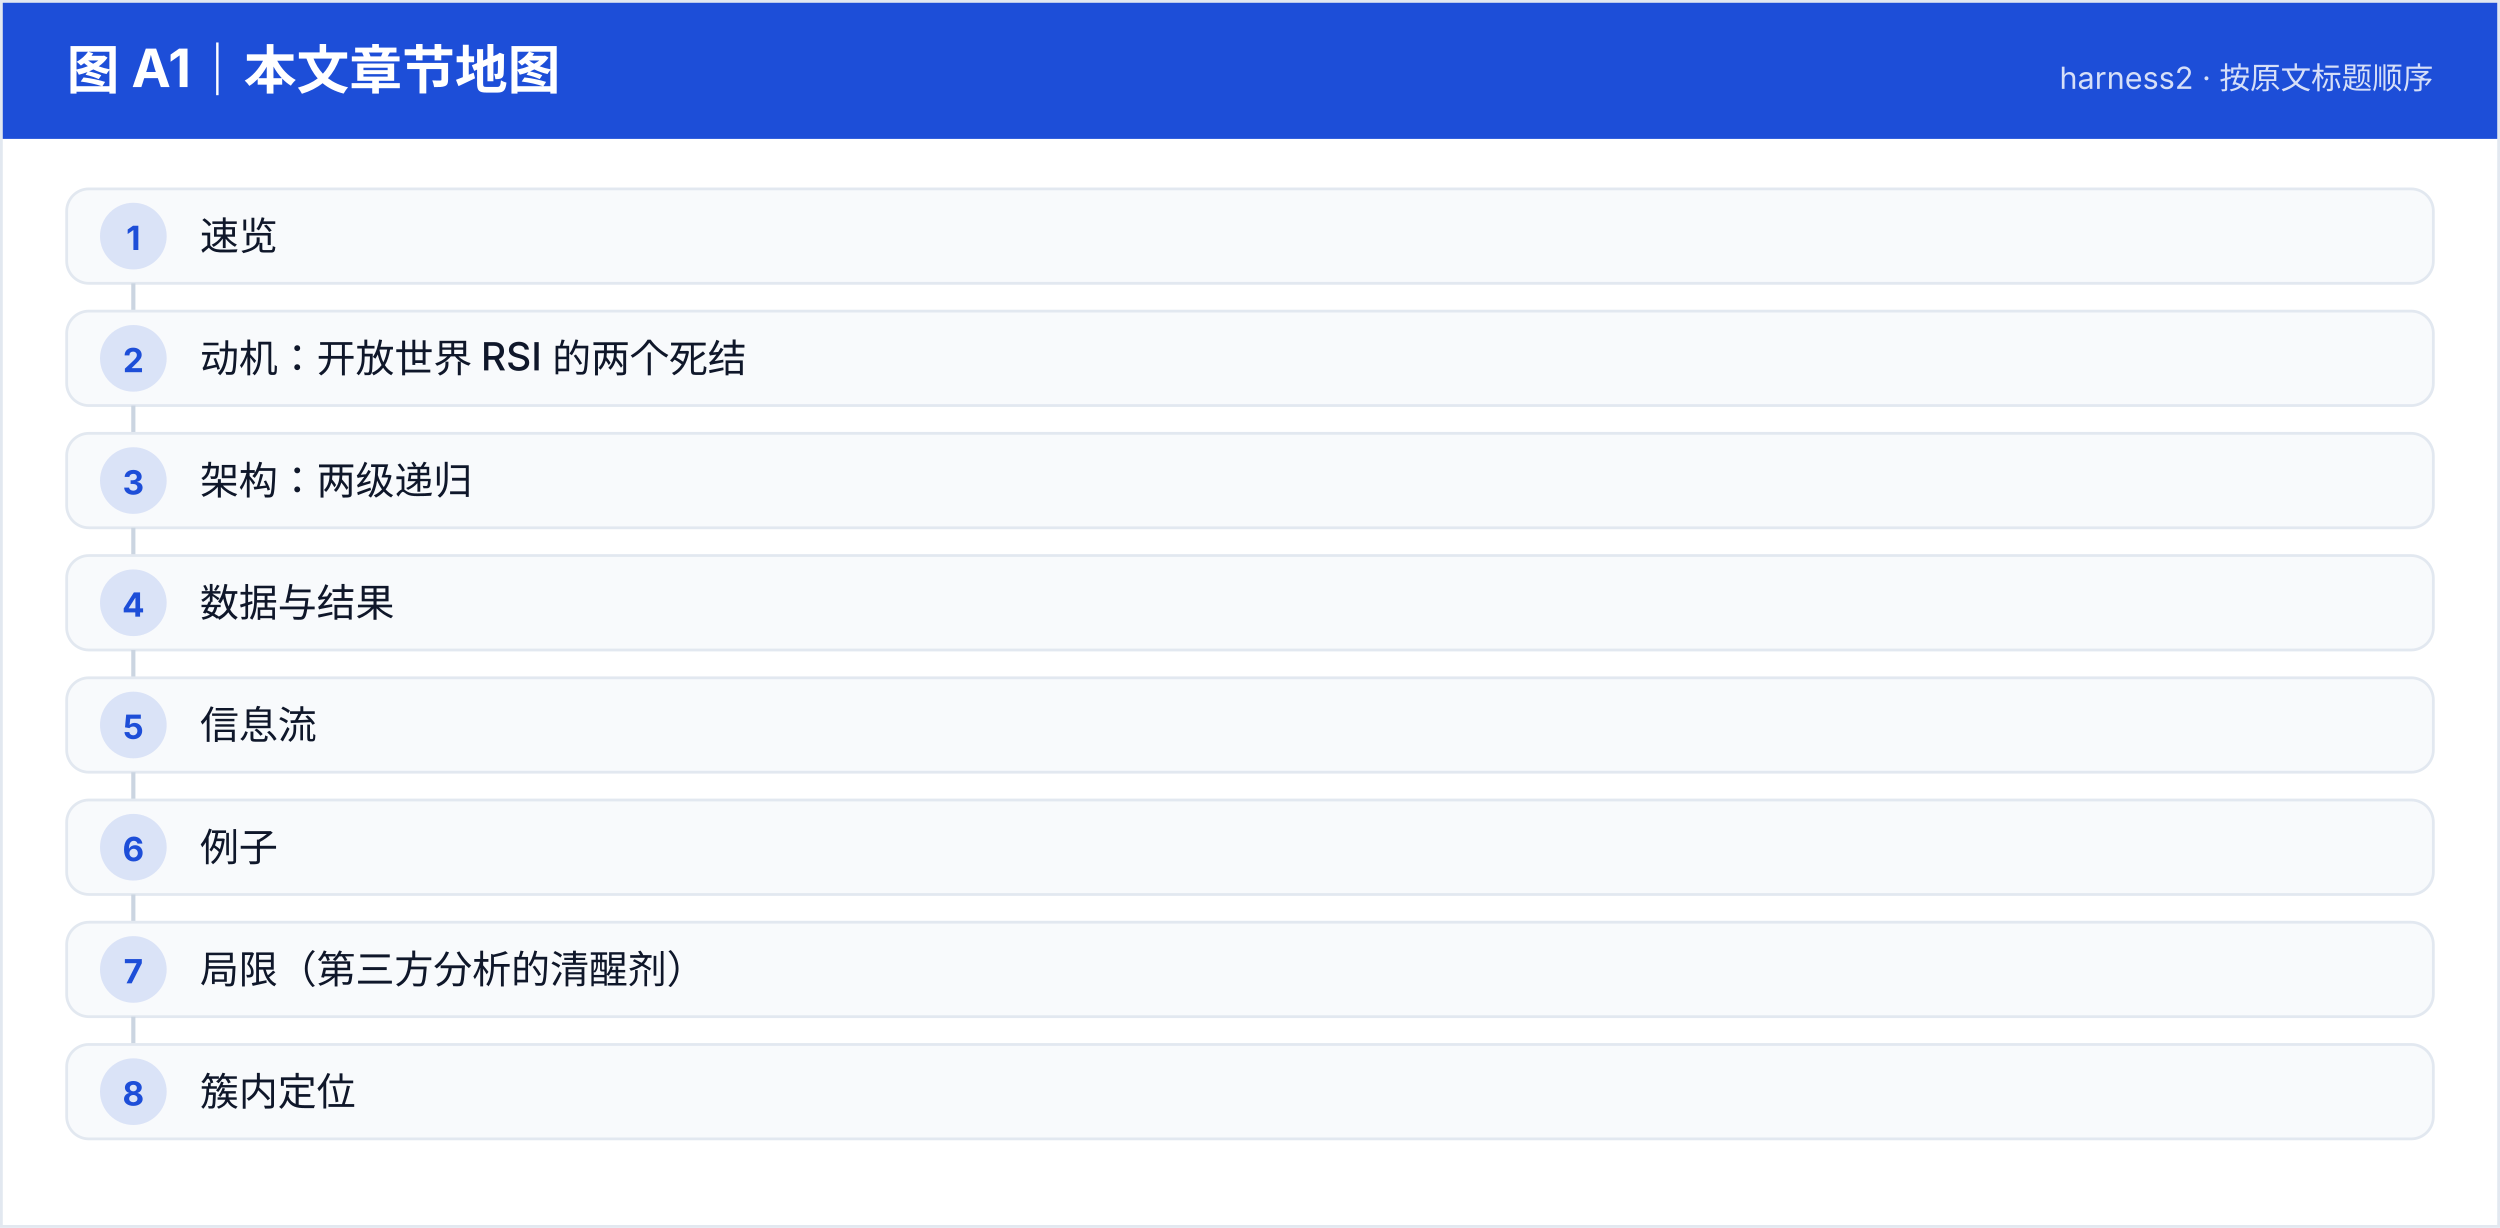
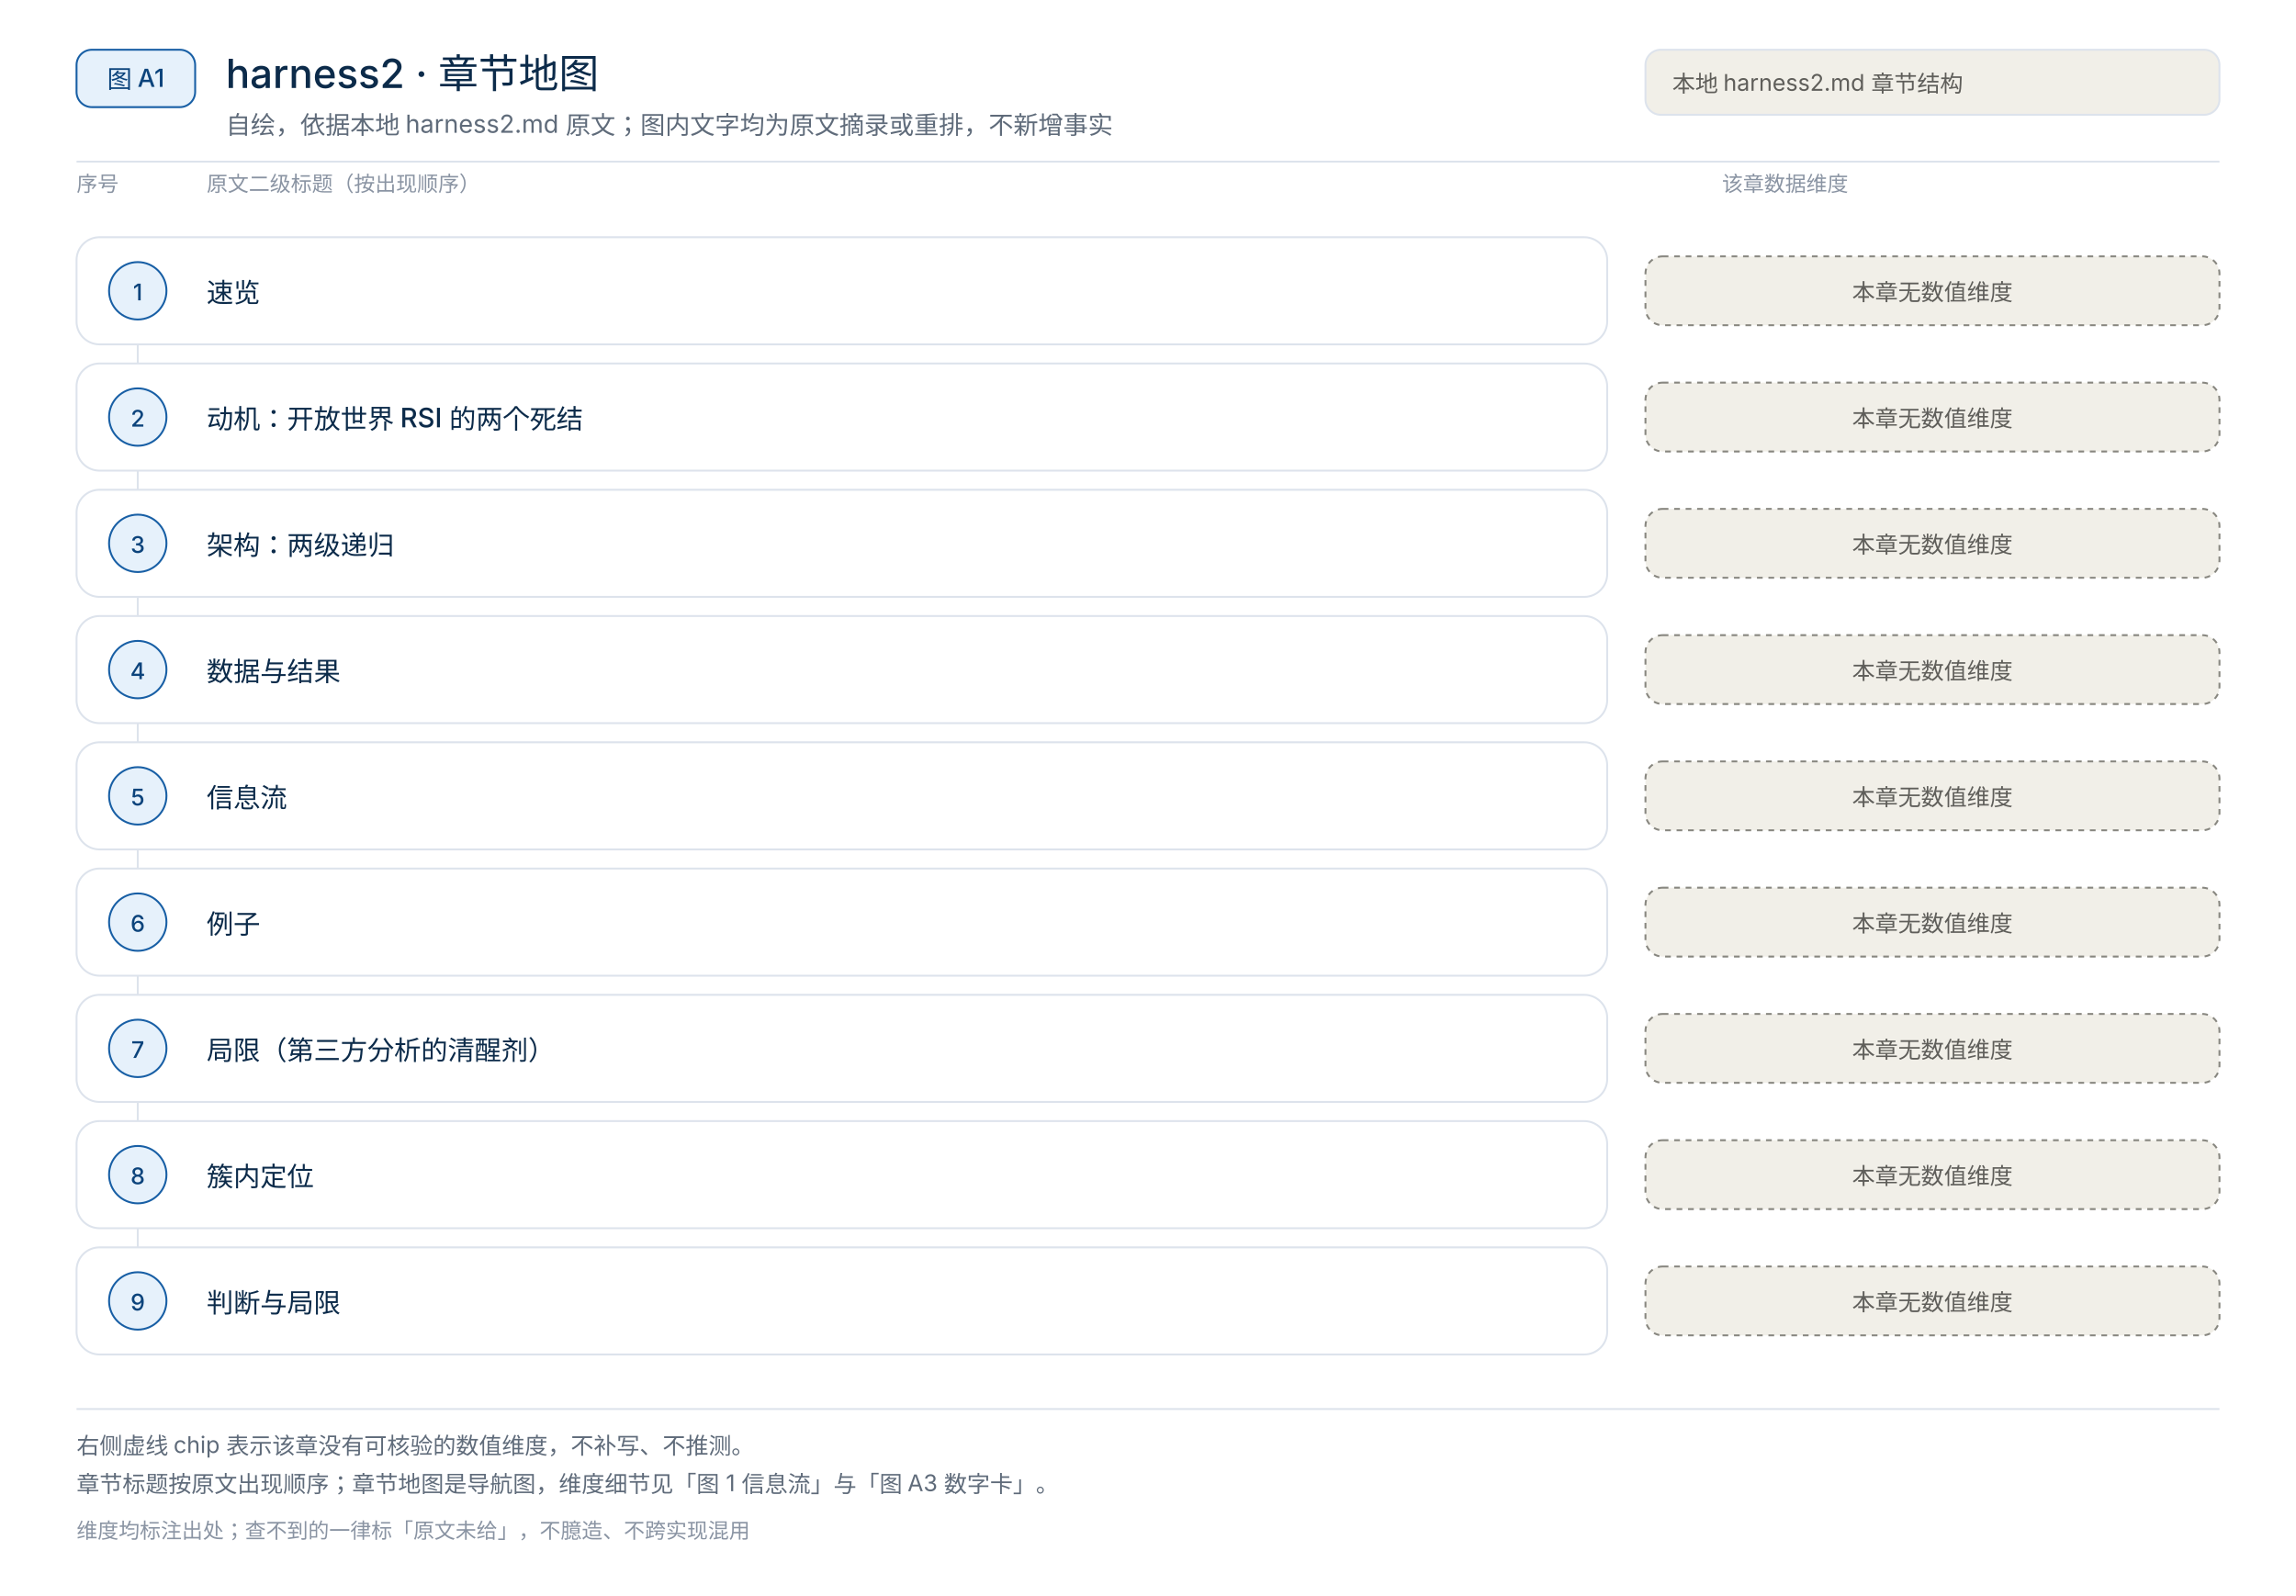
- <svg xmlns="http://www.w3.org/2000/svg" viewBox="0 0 900 442" width="900" height="442" font-family="PingFang SC, -apple-system, BlinkMacSystemFont, Microsoft YaHei, sans-serif">
-   <rect width="900" height="442" fill="#ffffff" />
-   <rect x="0" y="0" width="900" height="50" fill="#1d4ed8" />
-   <text x="24" y="32" font-size="19" fill="#ffffff" font-weight="700" text-anchor="start">图 A1｜本文章节地图</text>
-   <text x="876" y="32" font-size="11" fill="#ffffff" font-weight="400" text-anchor="end" opacity="0.82">harness2 · 按原文标题顺序</text>
-   <rect x="24" y="68" width="852" height="34" rx="8" fill="#f8fafc" stroke="#e2e8f0" />
-   <circle cx="48" cy="85" r="12" fill="#1d4ed8" opacity="0.14" />
-   <text x="48" y="90" font-size="12" fill="#1d4ed8" font-weight="700" text-anchor="middle">1</text>
-   <text x="72" y="90" font-size="14" fill="#0f172a" font-weight="500" text-anchor="start">速览</text>
-   <path d="M48 102 L48 112" stroke="#cbd5e1" stroke-width="1.5" />
-   <rect x="24" y="112" width="852" height="34" rx="8" fill="#f8fafc" stroke="#e2e8f0" />
-   <circle cx="48" cy="129" r="12" fill="#1d4ed8" opacity="0.14" />
-   <text x="48" y="134" font-size="12" fill="#1d4ed8" font-weight="700" text-anchor="middle">2</text>
-   <text x="72" y="134" font-size="14" fill="#0f172a" font-weight="500" text-anchor="start">动机：开放世界 RSI 的两个死结</text>
-   <path d="M48 146 L48 156" stroke="#cbd5e1" stroke-width="1.5" />
-   <rect x="24" y="156" width="852" height="34" rx="8" fill="#f8fafc" stroke="#e2e8f0" />
-   <circle cx="48" cy="173" r="12" fill="#1d4ed8" opacity="0.14" />
-   <text x="48" y="178" font-size="12" fill="#1d4ed8" font-weight="700" text-anchor="middle">3</text>
-   <text x="72" y="178" font-size="14" fill="#0f172a" font-weight="500" text-anchor="start">架构：两级递归</text>
-   <path d="M48 190 L48 200" stroke="#cbd5e1" stroke-width="1.5" />
-   <rect x="24" y="200" width="852" height="34" rx="8" fill="#f8fafc" stroke="#e2e8f0" />
-   <circle cx="48" cy="217" r="12" fill="#1d4ed8" opacity="0.14" />
-   <text x="48" y="222" font-size="12" fill="#1d4ed8" font-weight="700" text-anchor="middle">4</text>
-   <text x="72" y="222" font-size="14" fill="#0f172a" font-weight="500" text-anchor="start">数据与结果</text>
-   <path d="M48 234 L48 244" stroke="#cbd5e1" stroke-width="1.5" />
-   <rect x="24" y="244" width="852" height="34" rx="8" fill="#f8fafc" stroke="#e2e8f0" />
-   <circle cx="48" cy="261" r="12" fill="#1d4ed8" opacity="0.14" />
-   <text x="48" y="266" font-size="12" fill="#1d4ed8" font-weight="700" text-anchor="middle">5</text>
-   <text x="72" y="266" font-size="14" fill="#0f172a" font-weight="500" text-anchor="start">信息流</text>
-   <path d="M48 278 L48 288" stroke="#cbd5e1" stroke-width="1.5" />
-   <rect x="24" y="288" width="852" height="34" rx="8" fill="#f8fafc" stroke="#e2e8f0" />
-   <circle cx="48" cy="305" r="12" fill="#1d4ed8" opacity="0.14" />
-   <text x="48" y="310" font-size="12" fill="#1d4ed8" font-weight="700" text-anchor="middle">6</text>
-   <text x="72" y="310" font-size="14" fill="#0f172a" font-weight="500" text-anchor="start">例子</text>
-   <path d="M48 322 L48 332" stroke="#cbd5e1" stroke-width="1.5" />
-   <rect x="24" y="332" width="852" height="34" rx="8" fill="#f8fafc" stroke="#e2e8f0" />
-   <circle cx="48" cy="349" r="12" fill="#1d4ed8" opacity="0.14" />
-   <text x="48" y="354" font-size="12" fill="#1d4ed8" font-weight="700" text-anchor="middle">7</text>
-   <text x="72" y="354" font-size="14" fill="#0f172a" font-weight="500" text-anchor="start">局限（第三方分析的清醒剂）</text>
-   <path d="M48 366 L48 376" stroke="#cbd5e1" stroke-width="1.5" />
-   <rect x="24" y="376" width="852" height="34" rx="8" fill="#f8fafc" stroke="#e2e8f0" />
-   <circle cx="48" cy="393" r="12" fill="#1d4ed8" opacity="0.14" />
-   <text x="48" y="398" font-size="12" fill="#1d4ed8" font-weight="700" text-anchor="middle">8</text>
-   <text x="72" y="398" font-size="14" fill="#0f172a" font-weight="500" text-anchor="start">簇内定位</text>
-   <rect x="0.5" y="0.5" width="899" height="441" fill="none" stroke="#e2e8f0" />
+ <svg xmlns="http://www.w3.org/2000/svg" width="1200" height="834" viewBox="0 0 1200 834" role="img">
+   <defs>
+     <marker id="arrow" viewBox="0 0 10 10" refX="8" refY="5" markerWidth="6" markerHeight="6" orient="auto-start-reverse">
+       <path d="M2 1L8 5L2 9" fill="none" stroke="#185FA5" stroke-width="1.6" stroke-linecap="round" stroke-linejoin="round" />
+     </marker>
+   </defs>
+   <rect x="0" y="0" width="1200" height="834" rx="0" fill="#FFFFFF" stroke="#FFFFFF" stroke-width="1" />
+   <text x="118" y="46" font-family="-apple-system,BlinkMacSystemFont,'PingFang SC','Microsoft YaHei',sans-serif" font-size="21" font-weight="500" fill="#0C2B4A" text-anchor="start">harness2 · 章节地图</text>
+   <text x="118" y="70" font-family="-apple-system,BlinkMacSystemFont,'PingFang SC','Microsoft YaHei',sans-serif" font-size="13" font-weight="400" fill="#5F6B7A" text-anchor="start">自绘，依据本地 harness2.md 原文；图内文字均为原文摘录或重排，不新增事实</text>
+   <rect x="40" y="84" width="1120" height="1" rx="0" fill="#DDE3EC" stroke="#DDE3EC" stroke-width="0" />
+   <rect x="860" y="26" width="300" height="34" rx="8" fill="#F1EFE8" stroke="#DDE3EC" stroke-width="1" />
+   <text x="874" y="48" font-family="-apple-system,BlinkMacSystemFont,'PingFang SC','Microsoft YaHei',sans-serif" font-size="12" font-weight="400" fill="#5F5E5A" text-anchor="start">本地 harness2.md 章节结构</text>
+   <rect x="40" y="26" width="62" height="30" rx="8" fill="#E6F1FB" stroke="#185FA5" stroke-width="1" />
+   <text x="71" y="46" font-family="-apple-system,BlinkMacSystemFont,'PingFang SC','Microsoft YaHei',sans-serif" font-size="13" font-weight="500" fill="#0C447C" text-anchor="middle">图 A1</text>
+   <text x="40" y="100" font-family="-apple-system,BlinkMacSystemFont,'PingFang SC','Microsoft YaHei',sans-serif" font-size="11" font-weight="400" fill="#8A94A3" text-anchor="start">序号</text>
+   <text x="108" y="100" font-family="-apple-system,BlinkMacSystemFont,'PingFang SC','Microsoft YaHei',sans-serif" font-size="11" font-weight="400" fill="#8A94A3" text-anchor="start">原文二级标题（按出现顺序）</text>
+   <text x="900" y="100" font-family="-apple-system,BlinkMacSystemFont,'PingFang SC','Microsoft YaHei',sans-serif" font-size="11" font-weight="400" fill="#8A94A3" text-anchor="start">该章数据维度</text>
+   <rect x="40" y="124" width="800" height="56" rx="12" fill="#FFFFFF" stroke="#DDE3EC" stroke-width="1" />
+   <circle cx="72" cy="152" r="15" fill="#E6F1FB" stroke="#185FA5" stroke-width="1" />
+   <text x="72" y="157" font-family="-apple-system,BlinkMacSystemFont,'PingFang SC','Microsoft YaHei',sans-serif" font-size="12" font-weight="500" fill="#0C447C" text-anchor="middle">1</text>
+   <text x="108" y="158" font-family="-apple-system,BlinkMacSystemFont,'PingFang SC','Microsoft YaHei',sans-serif" font-size="14" font-weight="500" fill="#0C2B4A" text-anchor="start">速览</text>
+   <rect x="860" y="134" width="300" height="36" rx="9" fill="#F1EFE8" stroke="#888780" stroke-width="1" stroke-dasharray="3 3" />
+   <text x="1010" y="157" font-family="-apple-system,BlinkMacSystemFont,'PingFang SC','Microsoft YaHei',sans-serif" font-size="12" font-weight="400" fill="#5F5E5A" text-anchor="middle">本章无数值维度</text>
+   <path d="M72 180 L72 190" fill="none" stroke="#DDE3EC" stroke-width="1" />
+   <rect x="40" y="190" width="800" height="56" rx="12" fill="#FFFFFF" stroke="#DDE3EC" stroke-width="1" />
+   <circle cx="72" cy="218" r="15" fill="#E6F1FB" stroke="#185FA5" stroke-width="1" />
+   <text x="72" y="223" font-family="-apple-system,BlinkMacSystemFont,'PingFang SC','Microsoft YaHei',sans-serif" font-size="12" font-weight="500" fill="#0C447C" text-anchor="middle">2</text>
+   <text x="108" y="224" font-family="-apple-system,BlinkMacSystemFont,'PingFang SC','Microsoft YaHei',sans-serif" font-size="14" font-weight="500" fill="#0C2B4A" text-anchor="start">动机：开放世界 RSI 的两个死结</text>
+   <rect x="860" y="200" width="300" height="36" rx="9" fill="#F1EFE8" stroke="#888780" stroke-width="1" stroke-dasharray="3 3" />
+   <text x="1010" y="223" font-family="-apple-system,BlinkMacSystemFont,'PingFang SC','Microsoft YaHei',sans-serif" font-size="12" font-weight="400" fill="#5F5E5A" text-anchor="middle">本章无数值维度</text>
+   <path d="M72 246 L72 256" fill="none" stroke="#DDE3EC" stroke-width="1" />
+   <rect x="40" y="256" width="800" height="56" rx="12" fill="#FFFFFF" stroke="#DDE3EC" stroke-width="1" />
+   <circle cx="72" cy="284" r="15" fill="#E6F1FB" stroke="#185FA5" stroke-width="1" />
+   <text x="72" y="289" font-family="-apple-system,BlinkMacSystemFont,'PingFang SC','Microsoft YaHei',sans-serif" font-size="12" font-weight="500" fill="#0C447C" text-anchor="middle">3</text>
+   <text x="108" y="290" font-family="-apple-system,BlinkMacSystemFont,'PingFang SC','Microsoft YaHei',sans-serif" font-size="14" font-weight="500" fill="#0C2B4A" text-anchor="start">架构：两级递归</text>
+   <rect x="860" y="266" width="300" height="36" rx="9" fill="#F1EFE8" stroke="#888780" stroke-width="1" stroke-dasharray="3 3" />
+   <text x="1010" y="289" font-family="-apple-system,BlinkMacSystemFont,'PingFang SC','Microsoft YaHei',sans-serif" font-size="12" font-weight="400" fill="#5F5E5A" text-anchor="middle">本章无数值维度</text>
+   <path d="M72 312 L72 322" fill="none" stroke="#DDE3EC" stroke-width="1" />
+   <rect x="40" y="322" width="800" height="56" rx="12" fill="#FFFFFF" stroke="#DDE3EC" stroke-width="1" />
+   <circle cx="72" cy="350" r="15" fill="#E6F1FB" stroke="#185FA5" stroke-width="1" />
+   <text x="72" y="355" font-family="-apple-system,BlinkMacSystemFont,'PingFang SC','Microsoft YaHei',sans-serif" font-size="12" font-weight="500" fill="#0C447C" text-anchor="middle">4</text>
+   <text x="108" y="356" font-family="-apple-system,BlinkMacSystemFont,'PingFang SC','Microsoft YaHei',sans-serif" font-size="14" font-weight="500" fill="#0C2B4A" text-anchor="start">数据与结果</text>
+   <rect x="860" y="332" width="300" height="36" rx="9" fill="#F1EFE8" stroke="#888780" stroke-width="1" stroke-dasharray="3 3" />
+   <text x="1010" y="355" font-family="-apple-system,BlinkMacSystemFont,'PingFang SC','Microsoft YaHei',sans-serif" font-size="12" font-weight="400" fill="#5F5E5A" text-anchor="middle">本章无数值维度</text>
+   <path d="M72 378 L72 388" fill="none" stroke="#DDE3EC" stroke-width="1" />
+   <rect x="40" y="388" width="800" height="56" rx="12" fill="#FFFFFF" stroke="#DDE3EC" stroke-width="1" />
+   <circle cx="72" cy="416" r="15" fill="#E6F1FB" stroke="#185FA5" stroke-width="1" />
+   <text x="72" y="421" font-family="-apple-system,BlinkMacSystemFont,'PingFang SC','Microsoft YaHei',sans-serif" font-size="12" font-weight="500" fill="#0C447C" text-anchor="middle">5</text>
+   <text x="108" y="422" font-family="-apple-system,BlinkMacSystemFont,'PingFang SC','Microsoft YaHei',sans-serif" font-size="14" font-weight="500" fill="#0C2B4A" text-anchor="start">信息流</text>
+   <rect x="860" y="398" width="300" height="36" rx="9" fill="#F1EFE8" stroke="#888780" stroke-width="1" stroke-dasharray="3 3" />
+   <text x="1010" y="421" font-family="-apple-system,BlinkMacSystemFont,'PingFang SC','Microsoft YaHei',sans-serif" font-size="12" font-weight="400" fill="#5F5E5A" text-anchor="middle">本章无数值维度</text>
+   <path d="M72 444 L72 454" fill="none" stroke="#DDE3EC" stroke-width="1" />
+   <rect x="40" y="454" width="800" height="56" rx="12" fill="#FFFFFF" stroke="#DDE3EC" stroke-width="1" />
+   <circle cx="72" cy="482" r="15" fill="#E6F1FB" stroke="#185FA5" stroke-width="1" />
+   <text x="72" y="487" font-family="-apple-system,BlinkMacSystemFont,'PingFang SC','Microsoft YaHei',sans-serif" font-size="12" font-weight="500" fill="#0C447C" text-anchor="middle">6</text>
+   <text x="108" y="488" font-family="-apple-system,BlinkMacSystemFont,'PingFang SC','Microsoft YaHei',sans-serif" font-size="14" font-weight="500" fill="#0C2B4A" text-anchor="start">例子</text>
+   <rect x="860" y="464" width="300" height="36" rx="9" fill="#F1EFE8" stroke="#888780" stroke-width="1" stroke-dasharray="3 3" />
+   <text x="1010" y="487" font-family="-apple-system,BlinkMacSystemFont,'PingFang SC','Microsoft YaHei',sans-serif" font-size="12" font-weight="400" fill="#5F5E5A" text-anchor="middle">本章无数值维度</text>
+   <path d="M72 510 L72 520" fill="none" stroke="#DDE3EC" stroke-width="1" />
+   <rect x="40" y="520" width="800" height="56" rx="12" fill="#FFFFFF" stroke="#DDE3EC" stroke-width="1" />
+   <circle cx="72" cy="548" r="15" fill="#E6F1FB" stroke="#185FA5" stroke-width="1" />
+   <text x="72" y="553" font-family="-apple-system,BlinkMacSystemFont,'PingFang SC','Microsoft YaHei',sans-serif" font-size="12" font-weight="500" fill="#0C447C" text-anchor="middle">7</text>
+   <text x="108" y="554" font-family="-apple-system,BlinkMacSystemFont,'PingFang SC','Microsoft YaHei',sans-serif" font-size="14" font-weight="500" fill="#0C2B4A" text-anchor="start">局限（第三方分析的清醒剂）</text>
+   <rect x="860" y="530" width="300" height="36" rx="9" fill="#F1EFE8" stroke="#888780" stroke-width="1" stroke-dasharray="3 3" />
+   <text x="1010" y="553" font-family="-apple-system,BlinkMacSystemFont,'PingFang SC','Microsoft YaHei',sans-serif" font-size="12" font-weight="400" fill="#5F5E5A" text-anchor="middle">本章无数值维度</text>
+   <path d="M72 576 L72 586" fill="none" stroke="#DDE3EC" stroke-width="1" />
+   <rect x="40" y="586" width="800" height="56" rx="12" fill="#FFFFFF" stroke="#DDE3EC" stroke-width="1" />
+   <circle cx="72" cy="614" r="15" fill="#E6F1FB" stroke="#185FA5" stroke-width="1" />
+   <text x="72" y="619" font-family="-apple-system,BlinkMacSystemFont,'PingFang SC','Microsoft YaHei',sans-serif" font-size="12" font-weight="500" fill="#0C447C" text-anchor="middle">8</text>
+   <text x="108" y="620" font-family="-apple-system,BlinkMacSystemFont,'PingFang SC','Microsoft YaHei',sans-serif" font-size="14" font-weight="500" fill="#0C2B4A" text-anchor="start">簇内定位</text>
+   <rect x="860" y="596" width="300" height="36" rx="9" fill="#F1EFE8" stroke="#888780" stroke-width="1" stroke-dasharray="3 3" />
+   <text x="1010" y="619" font-family="-apple-system,BlinkMacSystemFont,'PingFang SC','Microsoft YaHei',sans-serif" font-size="12" font-weight="400" fill="#5F5E5A" text-anchor="middle">本章无数值维度</text>
+   <path d="M72 642 L72 652" fill="none" stroke="#DDE3EC" stroke-width="1" />
+   <rect x="40" y="652" width="800" height="56" rx="12" fill="#FFFFFF" stroke="#DDE3EC" stroke-width="1" />
+   <circle cx="72" cy="680" r="15" fill="#E6F1FB" stroke="#185FA5" stroke-width="1" />
+   <text x="72" y="685" font-family="-apple-system,BlinkMacSystemFont,'PingFang SC','Microsoft YaHei',sans-serif" font-size="12" font-weight="500" fill="#0C447C" text-anchor="middle">9</text>
+   <text x="108" y="686" font-family="-apple-system,BlinkMacSystemFont,'PingFang SC','Microsoft YaHei',sans-serif" font-size="14" font-weight="500" fill="#0C2B4A" text-anchor="start">判断与局限</text>
+   <rect x="860" y="662" width="300" height="36" rx="9" fill="#F1EFE8" stroke="#888780" stroke-width="1" stroke-dasharray="3 3" />
+   <text x="1010" y="685" font-family="-apple-system,BlinkMacSystemFont,'PingFang SC','Microsoft YaHei',sans-serif" font-size="12" font-weight="400" fill="#5F5E5A" text-anchor="middle">本章无数值维度</text>
+   <rect x="40" y="736" width="1120" height="1" rx="0" fill="#DDE3EC" stroke="#DDE3EC" stroke-width="0" />
+   <text x="40" y="760" font-family="-apple-system,BlinkMacSystemFont,'PingFang SC','Microsoft YaHei',sans-serif" font-size="12" font-weight="400" fill="#5F6B7A" text-anchor="start">右侧虚线 chip 表示该章没有可核验的数值维度，不补写、不推测。</text>
+   <text x="40" y="780" font-family="-apple-system,BlinkMacSystemFont,'PingFang SC','Microsoft YaHei',sans-serif" font-size="12" font-weight="400" fill="#5F6B7A" text-anchor="start">章节标题按原文出现顺序；章节地图是导航图，维度细节见「图 1 信息流」与「图 A3 数字卡」。</text>
+   <text x="40" y="804" font-family="-apple-system,BlinkMacSystemFont,'PingFang SC','Microsoft YaHei',sans-serif" font-size="11" font-weight="400" fill="#8A94A3" text-anchor="start">维度均标注出处；查不到的一律标「原文未给」，不臆造、不跨实现混用</text>
</svg>
